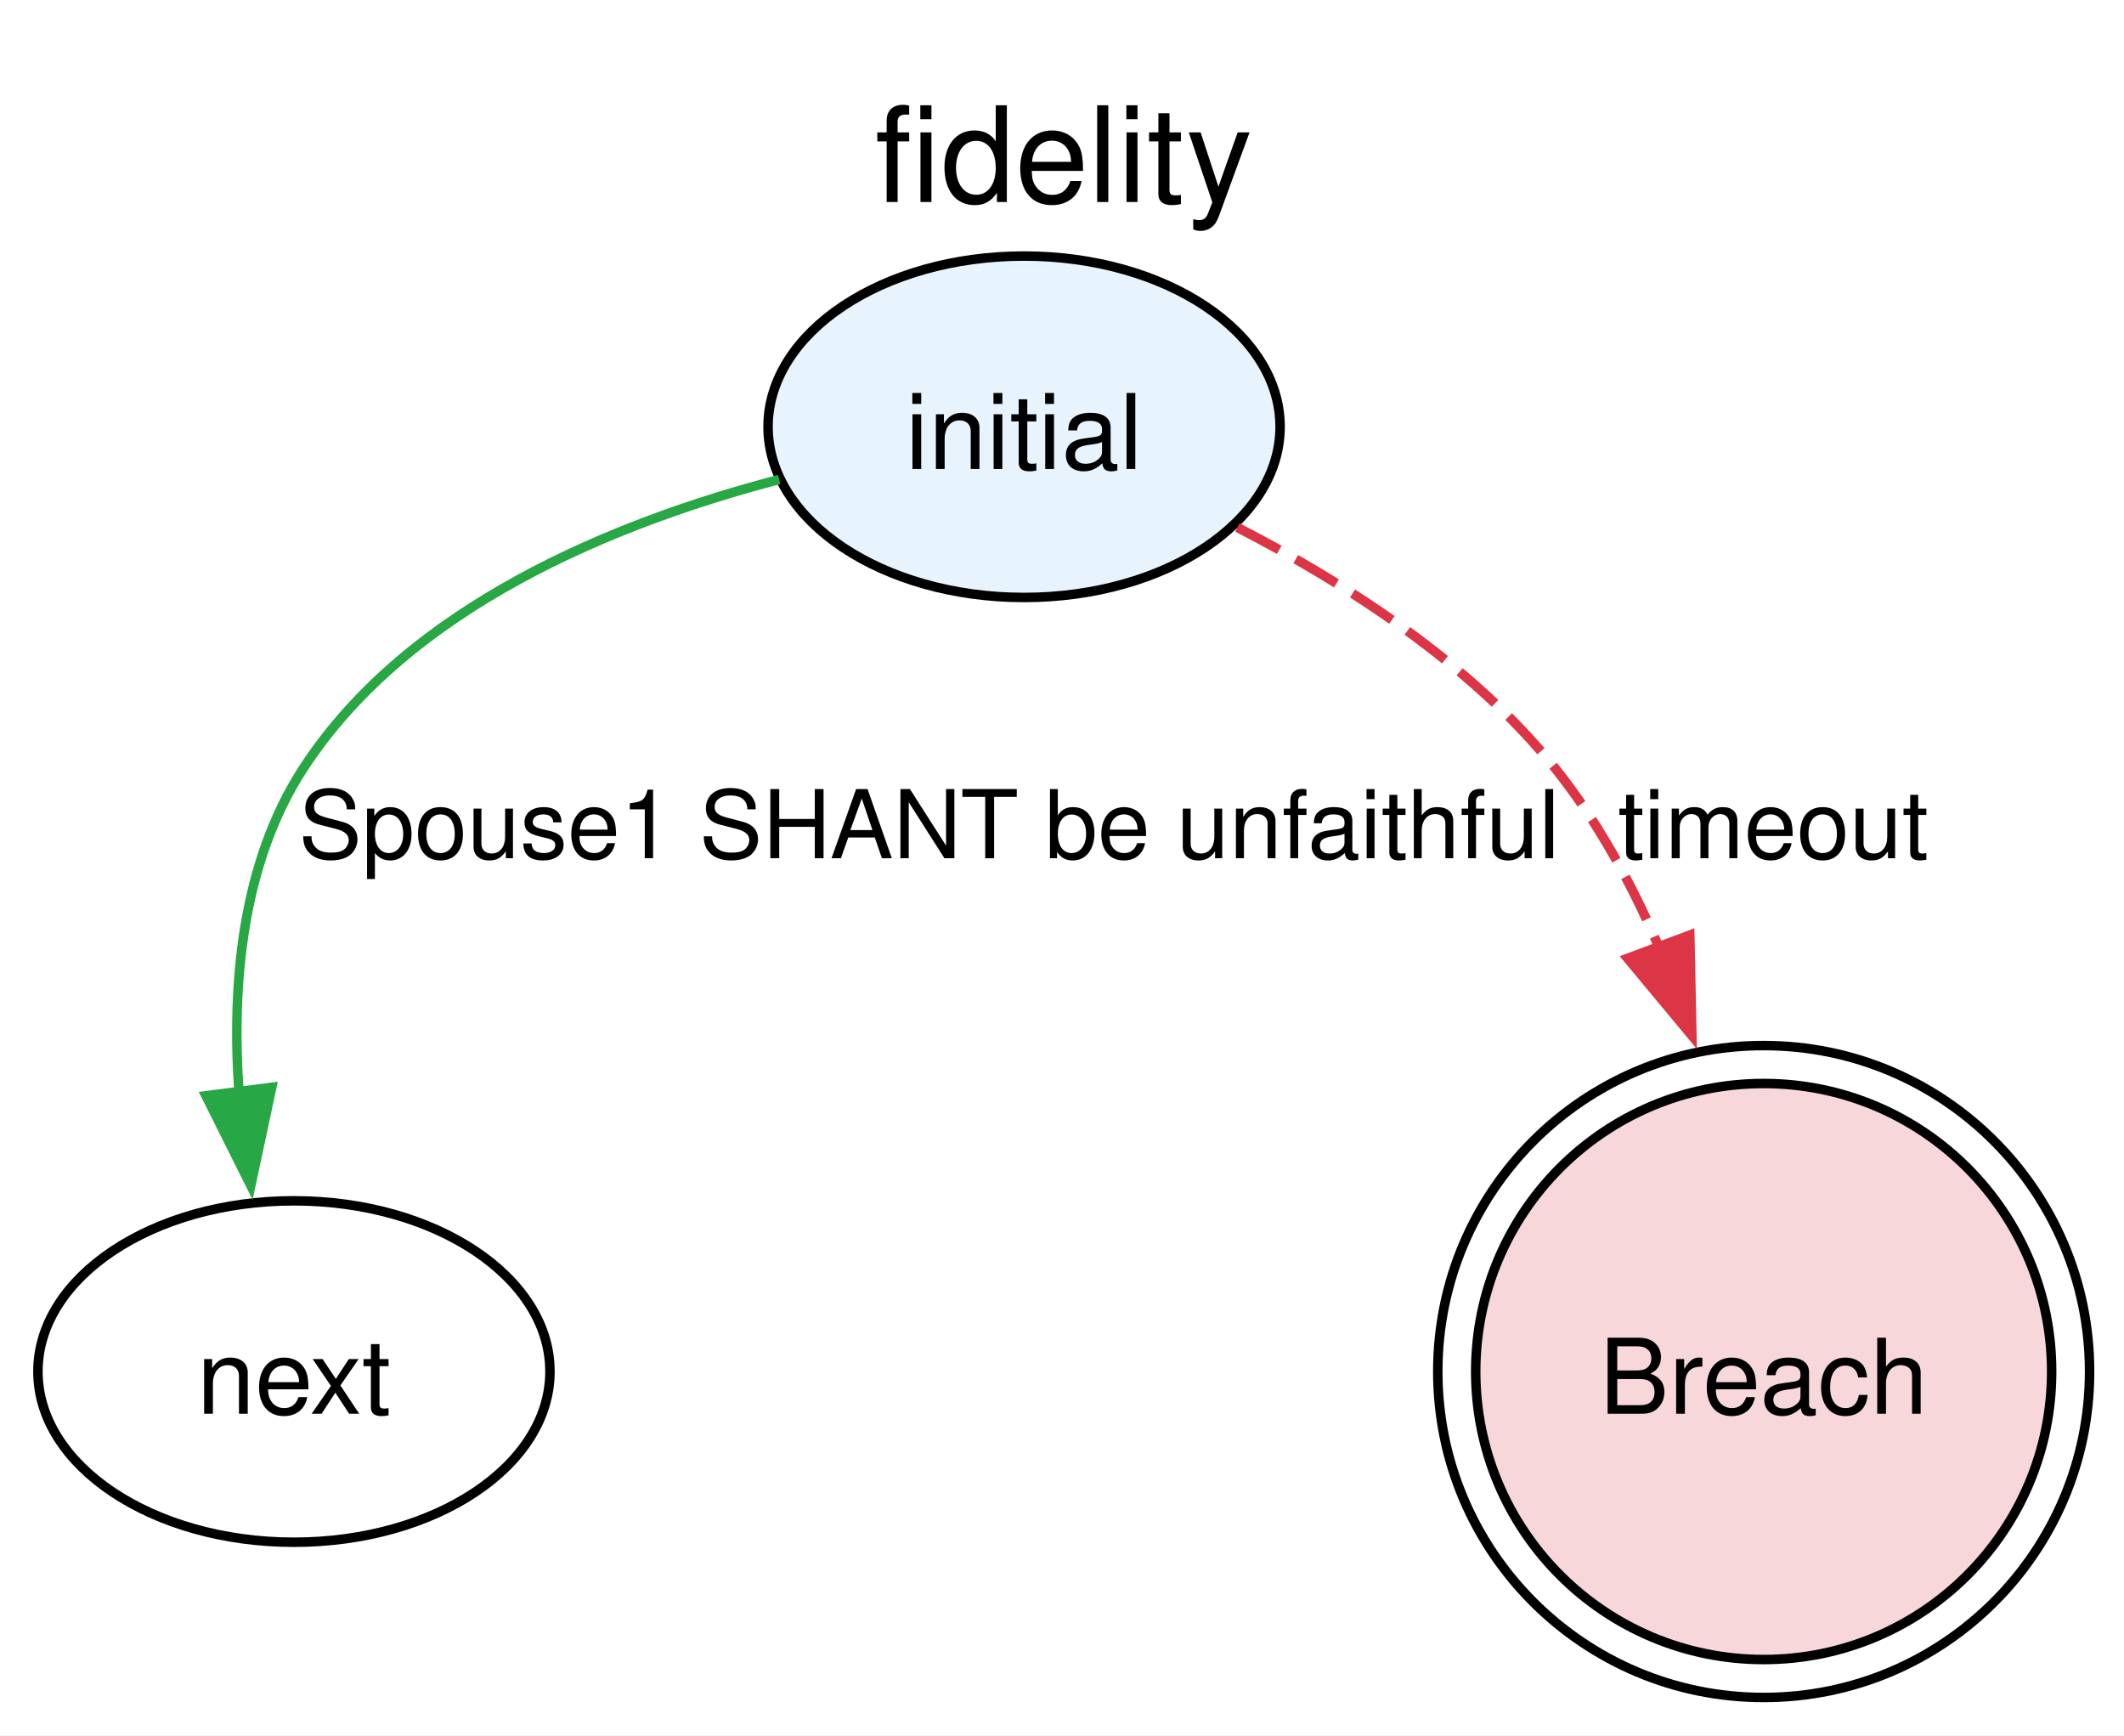
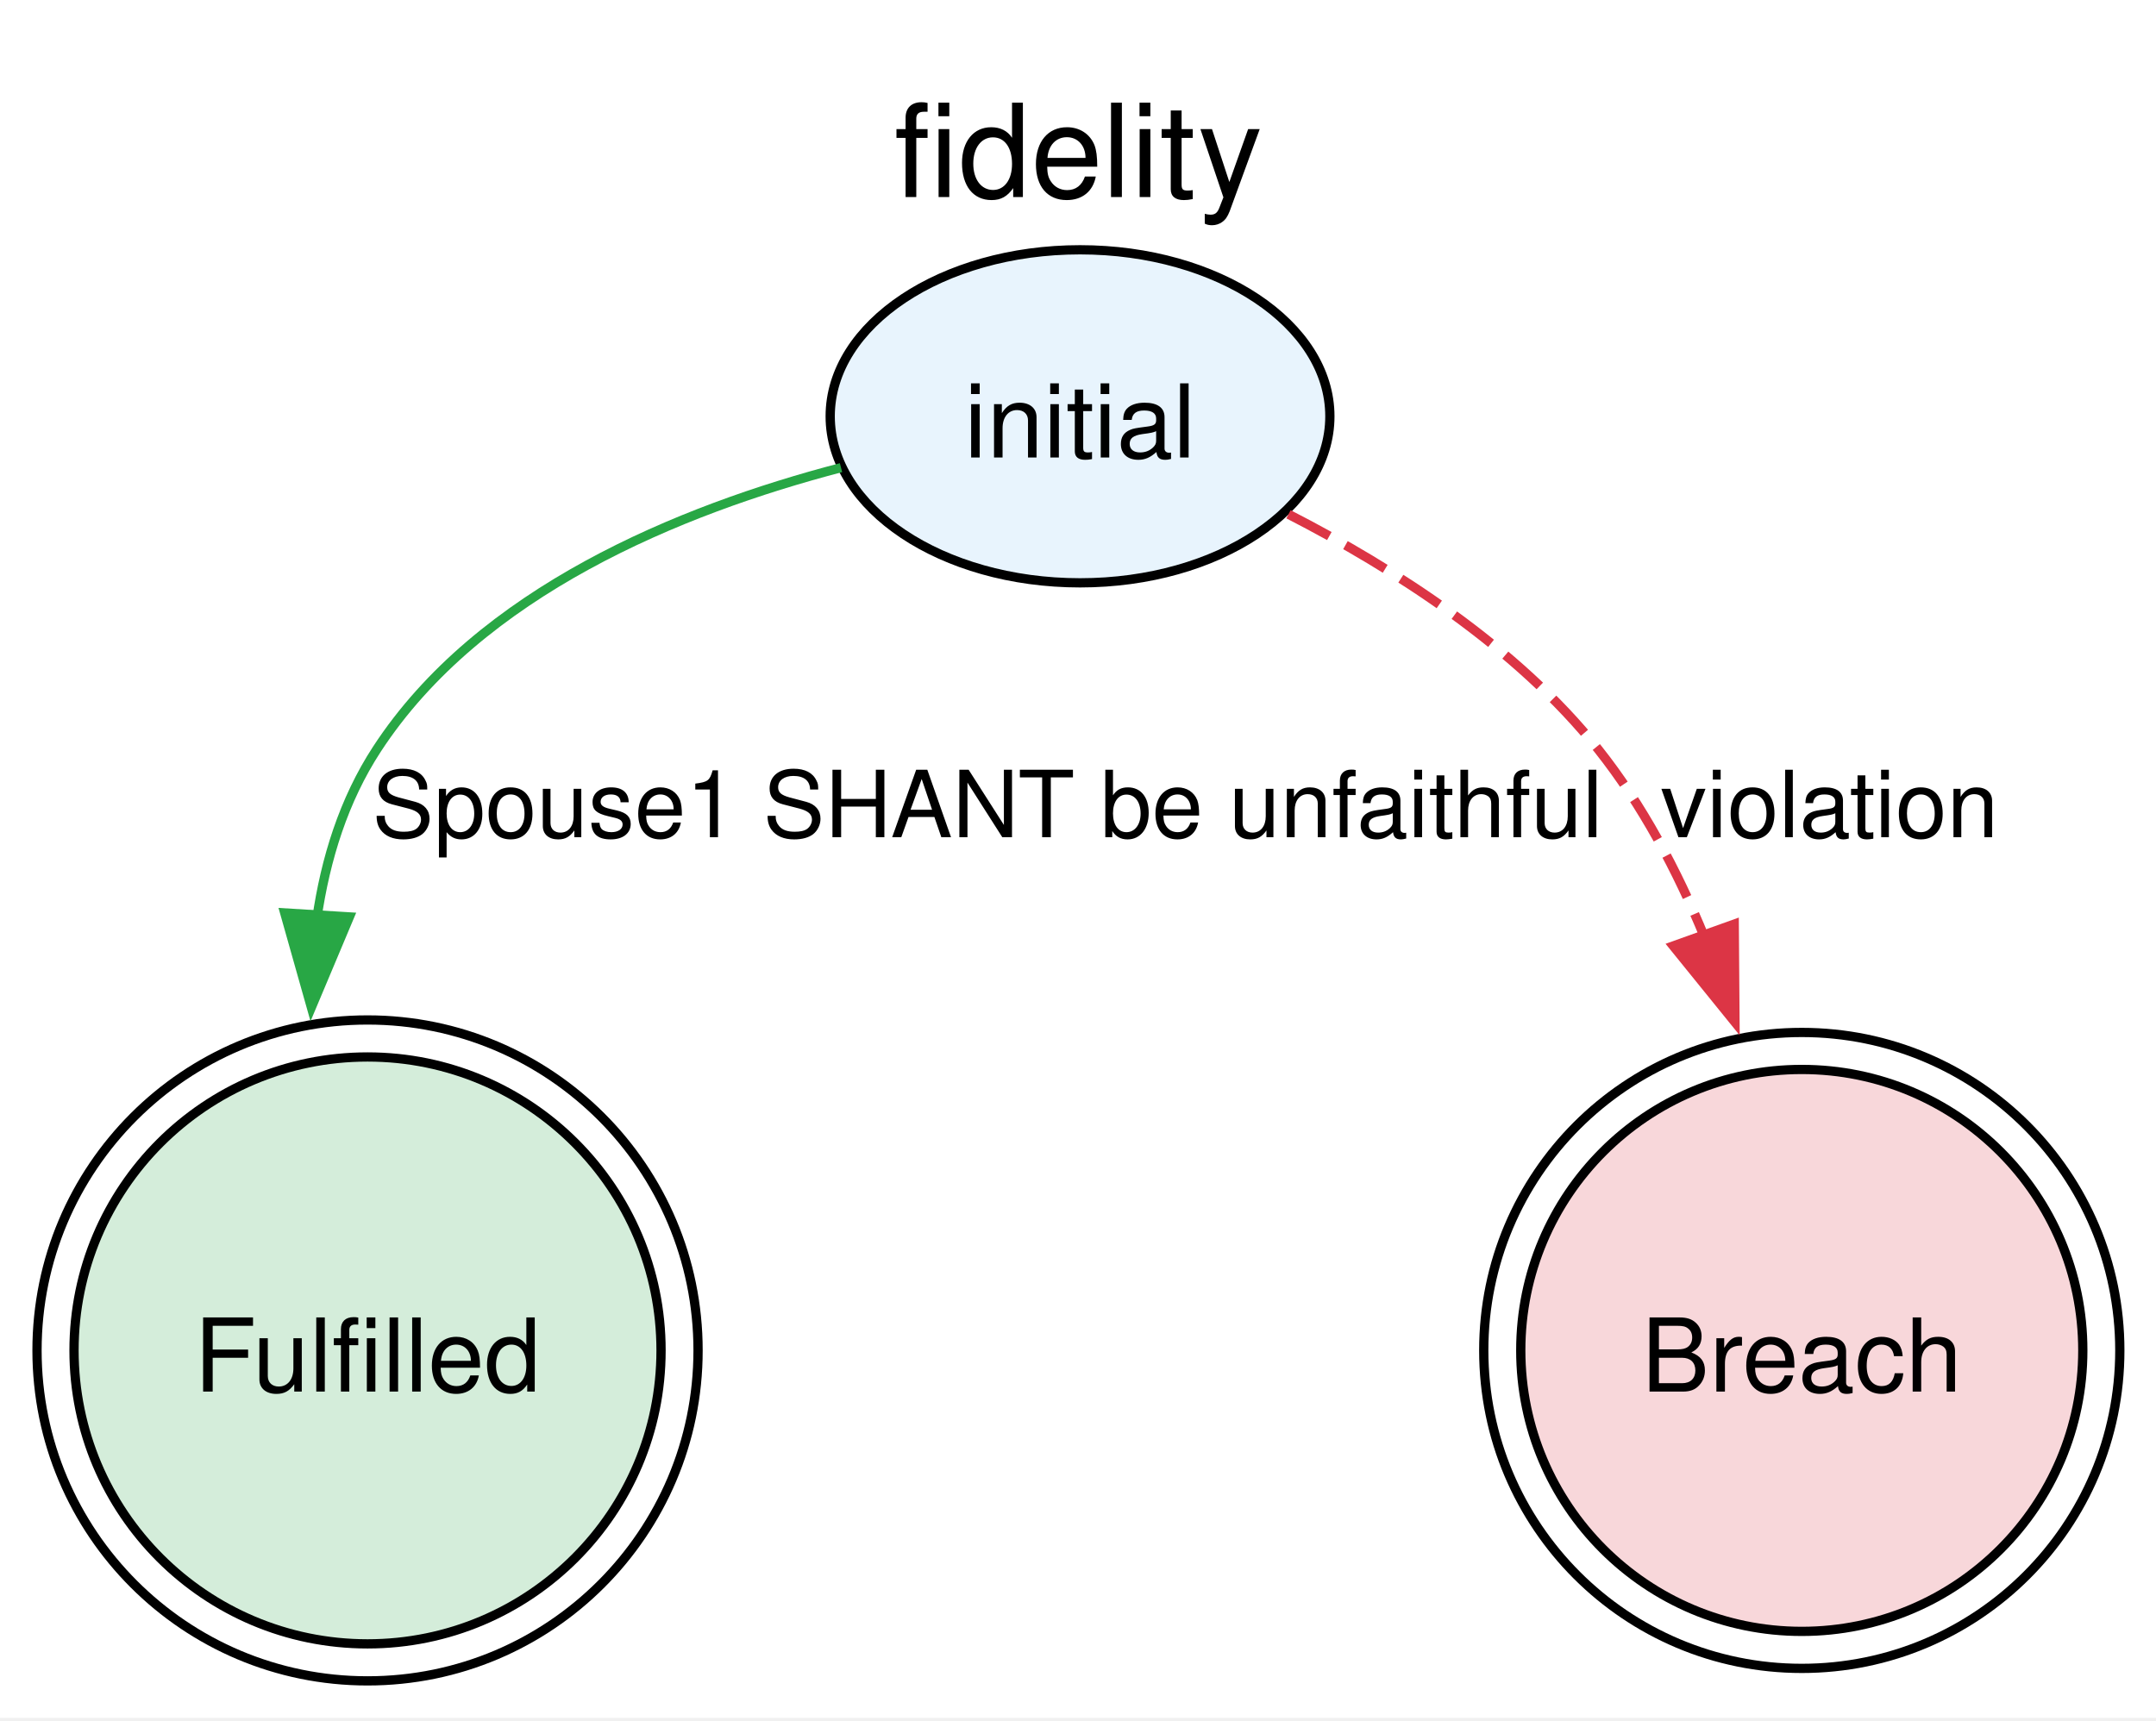
- <svg xmlns="http://www.w3.org/2000/svg" width="224pt" height="183pt" viewBox="0.00 0.00 224.00 183.00">
-   <g id="graph0" class="graph" transform="scale(1 1) rotate(0) translate(4 178.99)">
-     <polygon fill="white" stroke="none" points="-4,4 -4,-178.99 220.37,-178.99 220.37,4 -4,4" />
-     <text xml:space="preserve" text-anchor="middle" x="108.18" y="-157.69" font-family="Helvetica,sans-Serif" font-size="14.00">fidelity</text>
+ <svg xmlns="http://www.w3.org/2000/svg" width="233pt" height="186pt" viewBox="0.00 0.00 233.00 186.00">
+   <g id="graph0" class="graph" transform="scale(1 1) rotate(0) translate(4 181.69)">
+     <polygon fill="white" stroke="none" points="-4,4 -4,-181.69 229.09,-181.69 229.09,4 -4,4" />
+     <text xml:space="preserve" text-anchor="middle" x="112.54" y="-160.39" font-family="Helvetica,sans-Serif" font-size="14.00">fidelity</text>
    <g id="node1" class="node">
-       <ellipse fill="#e8f4fd" stroke="black" cx="104" cy="-133.99" rx="27" ry="18" />
-       <text xml:space="preserve" text-anchor="middle" x="104" y="-129.54" font-family="Helvetica,sans-Serif" font-size="11.00">initial</text>
+       <ellipse fill="#e8f4fd" stroke="black" cx="112.72" cy="-136.69" rx="27" ry="18" />
+       <text xml:space="preserve" text-anchor="middle" x="112.72" y="-132.24" font-family="Helvetica,sans-Serif" font-size="11.00">initial</text>
    </g>
    <g id="node2" class="node">
-       <ellipse fill="#ffffff" stroke="black" cx="27" cy="-34.37" rx="27" ry="18" />
-       <text xml:space="preserve" text-anchor="middle" x="27" y="-29.92" font-family="Helvetica,sans-Serif" font-size="11.00">next</text>
+       <ellipse fill="#d4edda" stroke="black" cx="35.72" cy="-35.72" rx="31.72" ry="31.72" />
+       <ellipse fill="none" stroke="black" cx="35.72" cy="-35.72" rx="35.72" ry="35.72" />
+       <text xml:space="preserve" text-anchor="middle" x="35.72" y="-31.27" font-family="Helvetica,sans-Serif" font-size="11.00">Fulfilled</text>
    </g>
    <g id="edge1" class="edge">
-       <path fill="none" stroke="#28a745" d="M78.17,-128.43C60.79,-123.89 39.1,-115.02 28,-97.99 21.52,-88.05 20.39,-75.21 21.21,-63.74" />
-       <polygon fill="#28a745" stroke="#28a745" points="24.66,-64.34 22.45,-53.98 17.72,-63.45 24.66,-64.34" />
-       <text xml:space="preserve" text-anchor="middle" x="94" y="-88.49" font-family="Helvetica,sans-Serif" font-size="10.00">Spouse1 SHANT be unfaithful</text>
+       <path fill="none" stroke="#28a745" d="M86.89,-131.14C69.51,-126.6 47.82,-117.73 36.72,-100.69 33.15,-95.21 31.17,-88.86 30.23,-82.33" />
+       <polygon fill="#28a745" stroke="#28a745" points="33.76,-82.58 29.65,-72.81 26.77,-83.01 33.76,-82.58" />
+       <text xml:space="preserve" text-anchor="middle" x="102.72" y="-91.19" font-family="Helvetica,sans-Serif" font-size="10.00">Spouse1 SHANT be unfaithful</text>
    </g>
    <g id="node3" class="node">
-       <ellipse fill="#f8d7da" stroke="black" cx="182" cy="-34.37" rx="30.37" ry="30.37" />
-       <ellipse fill="none" stroke="black" cx="182" cy="-34.37" rx="34.37" ry="34.37" />
-       <text xml:space="preserve" text-anchor="middle" x="182" y="-29.92" font-family="Helvetica,sans-Serif" font-size="11.00">Breach</text>
+       <ellipse fill="#f8d7da" stroke="black" cx="190.72" cy="-35.72" rx="30.37" ry="30.37" />
+       <ellipse fill="none" stroke="black" cx="190.72" cy="-35.72" rx="34.37" ry="34.37" />
+       <text xml:space="preserve" text-anchor="middle" x="190.72" y="-31.27" font-family="Helvetica,sans-Serif" font-size="11.00">Breach</text>
    </g>
    <g id="edge2" class="edge">
-       <path fill="none" stroke="#dc3545" stroke-dasharray="5,2" d="M126.5,-123.37C137.92,-117.5 151.19,-108.99 160,-97.99 164.49,-92.38 168.1,-85.79 170.99,-79.03" />
-       <polygon fill="#dc3545" stroke="#dc3545" points="174.21,-80.39 174.43,-69.79 167.65,-77.94 174.21,-80.39" />
-       <text xml:space="preserve" text-anchor="middle" x="183.02" y="-88.49" font-family="Helvetica,sans-Serif" font-size="10.00">timeout</text>
+       <path fill="none" stroke="#dc3545" stroke-dasharray="5,2" d="M135.25,-126.1C146.67,-120.24 159.94,-111.73 168.72,-100.69 173.48,-94.7 177.25,-87.61 180.21,-80.38" />
+       <polygon fill="#dc3545" stroke="#dc3545" points="183.42,-81.8 183.5,-71.2 176.83,-79.44 183.42,-81.8" />
+       <text xml:space="preserve" text-anchor="middle" x="193.71" y="-91.19" font-family="Helvetica,sans-Serif" font-size="10.00">violation</text>
    </g>
  </g>
</svg>
